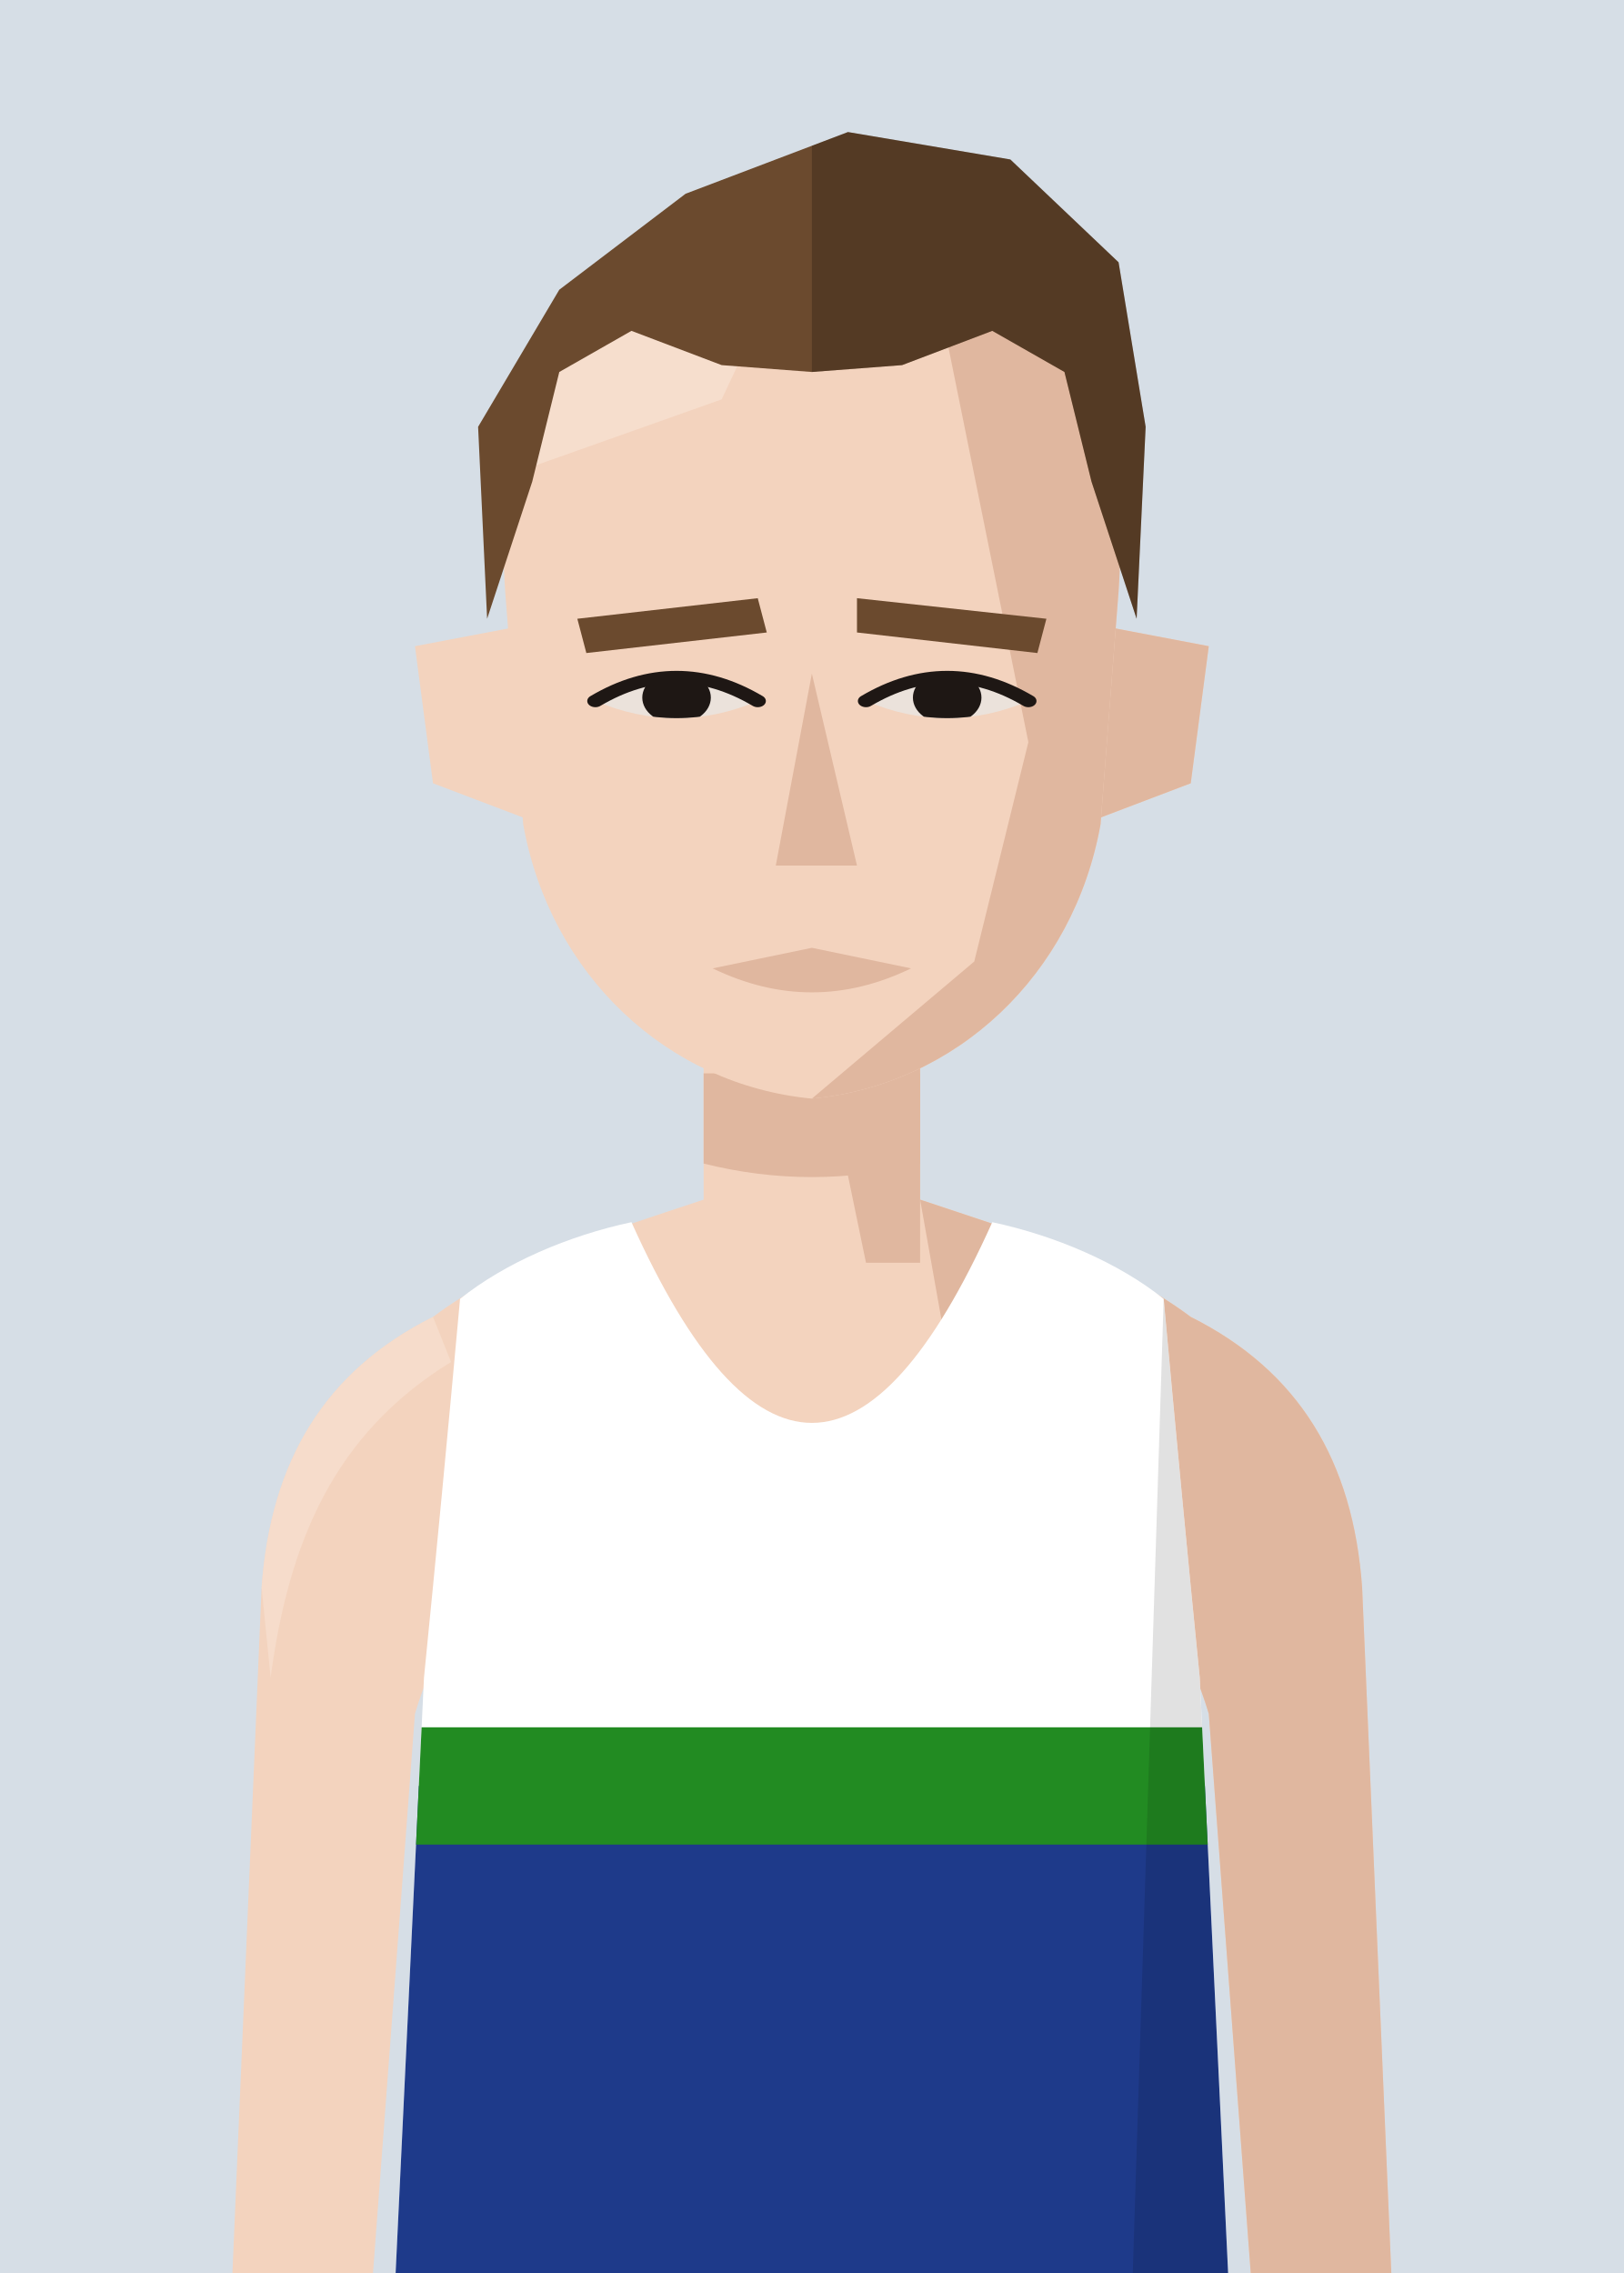
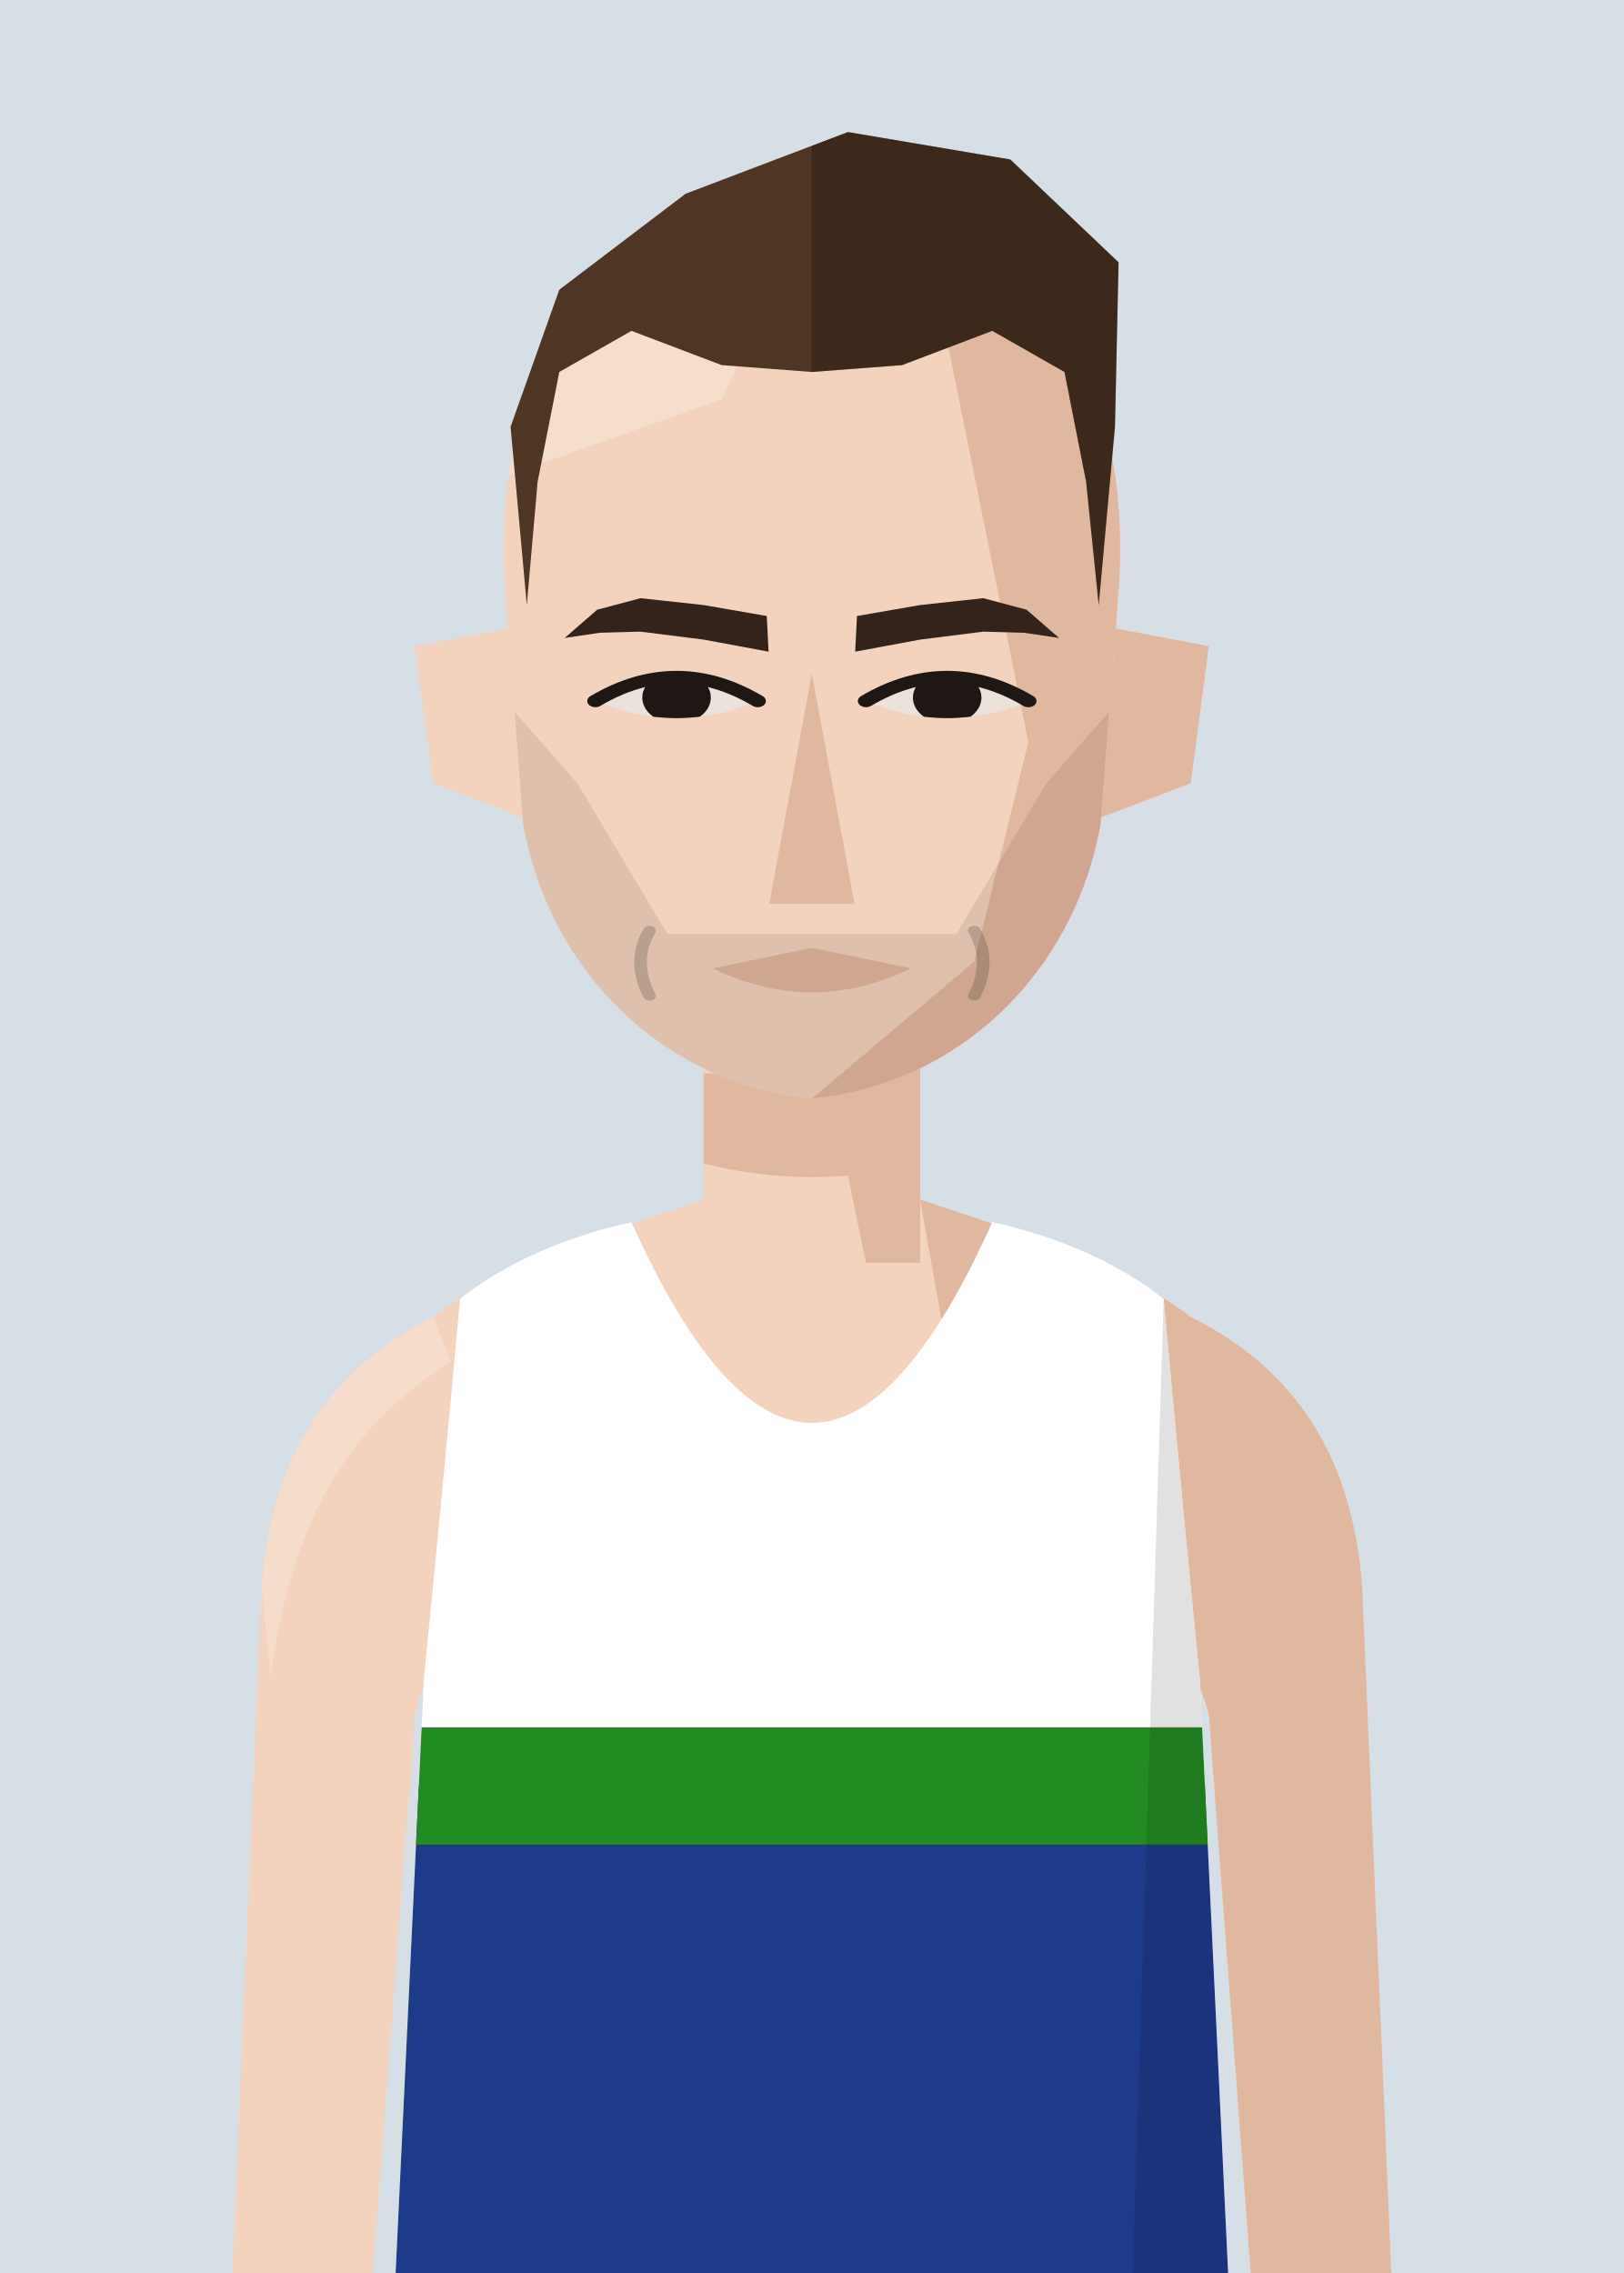
<svg xmlns="http://www.w3.org/2000/svg" viewBox="10 20 180 252">
  <defs>
    <clipPath id="vf">
      <path d="M53,330 L57,246 Q59,226 61,204 C66,200 73,197 80,195.5 Q100,240 120,195.5 C127,197 134,200 139,204 Q141,226 143,246 L147,330 Z" />
    </clipPath>
    <clipPath id="hf">
      <path d="M66,96 C64,58 80,40 100,40 C120,40 136,58 134,96 L132,130 C129,152 116,168 100,170 C84,168 71,152 68,130 Z" />
    </clipPath>
    <clipPath id="rf">
      <rect x="100" y="0" width="100" height="300" />
    </clipPath>
    <clipPath id="ef">
      <path d="M76,112 Q85,105 94,112 Q85,117 76,112 Z" />
      <path d="M106,112 Q115,105 124,112 Q115,117 106,112 Z" />
    </clipPath>
    <clipPath id="cf">
      <rect x="0" y="92" width="200" height="300" />
    </clipPath>
  </defs>
  <rect width="200" height="280" fill="#D6DEE6" />
  <g transform="translate(0,-40)">
    <rect x="88" y="171" width="24" height="37" fill="#F3D3BE" />
    <path d="M88,193 C76,197 66,200 58,206 C46,212 40,222 39,236 L35,330 L50,330 L56,250 Q59,240 64,238 L136,238 Q141,240 144,250 L150,330 L165,330 L161,236 C160,222 154,212 142,206 C134,200 124,197 112,193" fill="#F3D3BE" />
    <g fill="#E0B79F">
      <path d="M112,193 C124,197 134,200 142,206 C154,212 160,222 161,236 L165,330 L150,330 L144,250 Q141,240 136,238 L120,238 Z" />
      <path d="M58,206 C46,212 40,222 39,236 L40,246 C42,231 47,219 60,211 Z" fill="#F8E2D3" opacity=".6" />
      <polygon points="100,171 112,171 112,200 106,200" />
      <path d="M88,179 L112,179 L112,189 Q100,192 88,189 Z" />
    </g>
    <g transform="translate(0,83) scale(1,0.76) translate(0,-40)">
      <g fill="#F3D3BE">
        <path d="M72,100 L56,104 L58,124 L74,132 Z" />
        <path d="M128,100 L144,104 L142,124 L126,132 Z" />
        <path d="M128,100 L144,104 L142,124 L126,132 Z" fill="#E0B79F" />
        <path d="M66,96 C64,58 80,40 100,40 C120,40 136,58 134,96 L132,130 C129,152 116,168 100,170 C84,168 71,152 68,130 Z" />
      </g>
      <g clip-path="url(#hf)">
        <polygon points="112,40 140,40 140,180 100,180 100,170 118,150 124,118 120,92" fill="#E0B79F" />
        <polygon points="60,40 100,40 90,68 60,82" fill="#F8E2D3" opacity=".7" />
      </g>
-       <g fill="#6B4A2E">
-         <polygon points="74,100 94,97 95,102 75,105" />
-         <polygon points="105,97 126,100 125,105 105,102" />
+       <g fill="#33231A">
+         <polygon points="95,99.6 88,98 81,97 76.2,98.68 72.6,102.8 76.5,102.04 81,101.88 88,103.04 95.2,104.8" />
+         <polygon points="105,99.6 112,98 119,97 123.8,98.68 127.4,102.8 123.5,102.04 119,101.88 112,103.04 104.8,104.8" />
      </g>
      <g fill="#EBE2DB">
        <path d="M76,112 Q85,105 94,112 Q85,117 76,112 Z" />
        <path d="M106,112 Q115,105 124,112 Q115,117 106,112 Z" />
      </g>
      <g clip-path="url(#ef)" fill="#1E1714">
        <circle cx="85" cy="111.5" r="3.8" />
        <circle cx="115" cy="111.5" r="3.8" />
      </g>
      <g fill="none" stroke="#1E1714" stroke-width="1.8" stroke-linecap="round">
        <path d="M76,112 Q85,105 94,112" />
        <path d="M106,112 Q115,105 124,112" />
      </g>
-       <polygon points="100,108 105,136 96,136" fill="#E0B79F" />
+       <polygon points="100,108 104.725,141.6 95.275,141.6" fill="#E0B79F" />
      <path d="M89,151 L100,148 L111,151 Q100,158 89,151 Z" fill="#E0B79F" />
-       <g fill="#6B4A2E">
-         <path d="M64,100 L63,72 L72,52 L86,38 L104,29 L122,33 L134,48 L137,72 L136,100 L131,80 L128,64 L120,58 L110,63 L100,64 L90,63 L80,58 L72,64 L69,80 Z" />
+       <g fill="none" stroke="#000" stroke-opacity=".18" stroke-width="1.4" stroke-linecap="round">
+         <path d="M82,145.5 Q80,150 82,155" />
+         <path d="M118,145.5 Q120,150 118,155" />
+       </g>
+       <g clip-path="url(#hf)" fill="#4E3524">
+         <path d="M66,112 L74,124 L84,146 L116,146 L126,124 L134,112 L134,180 L66,180 Z" opacity=".12" />
+       </g>
+       <g fill="#4E3524">
+         <path d="M68.4,98 L66.6,72 L72,52 L86,38 L104,29 L122,33 L134,48 L133.6,72 L131.8,98 L130.4,80 L128,64 L120,58 L110,63 L100,64 L90,63 L80,58 L72,64 L69.6,80 Z" />
        <g clip-path="url(#rf)" fill="#000" opacity=".22">
-           <path d="M64,100 L63,72 L72,52 L86,38 L104,29 L122,33 L134,48 L137,72 L136,100 L131,80 L128,64 L120,58 L110,63 L100,64 L90,63 L80,58 L72,64 L69,80 Z" />
+           <path d="M68.4,98 L66.6,72 L72,52 L86,38 L104,29 L122,33 L134,48 L133.6,72 L131.8,98 L130.4,80 L128,64 L120,58 L110,63 L100,64 L90,63 L80,58 L72,64 L69.6,80 Z" />
        </g>
      </g>
    </g>
    <g clip-path="url(#vf)">
      <path d="M53,330 L57,246 Q59,226 61,204 C66,200 73,197 80,195.5 Q100,240 120,195.5 C127,197 134,200 139,204 Q141,226 143,246 L147,330 Z" fill="#ffffff" />
      <g transform="matrix(6.2857 0 0 6.5 37.14 193)">
        <rect x="0" y="10" width="20" height="10" fill="#1e3a8a" />
        <rect x="0" y="9" width="20" height="2" fill="#228b22" />
      </g>
      <path d="M139,204 Q141,226 143,246 L147,330 L135,330 Z" fill="#000" opacity="0.12" />
    </g>
  </g>
</svg>
